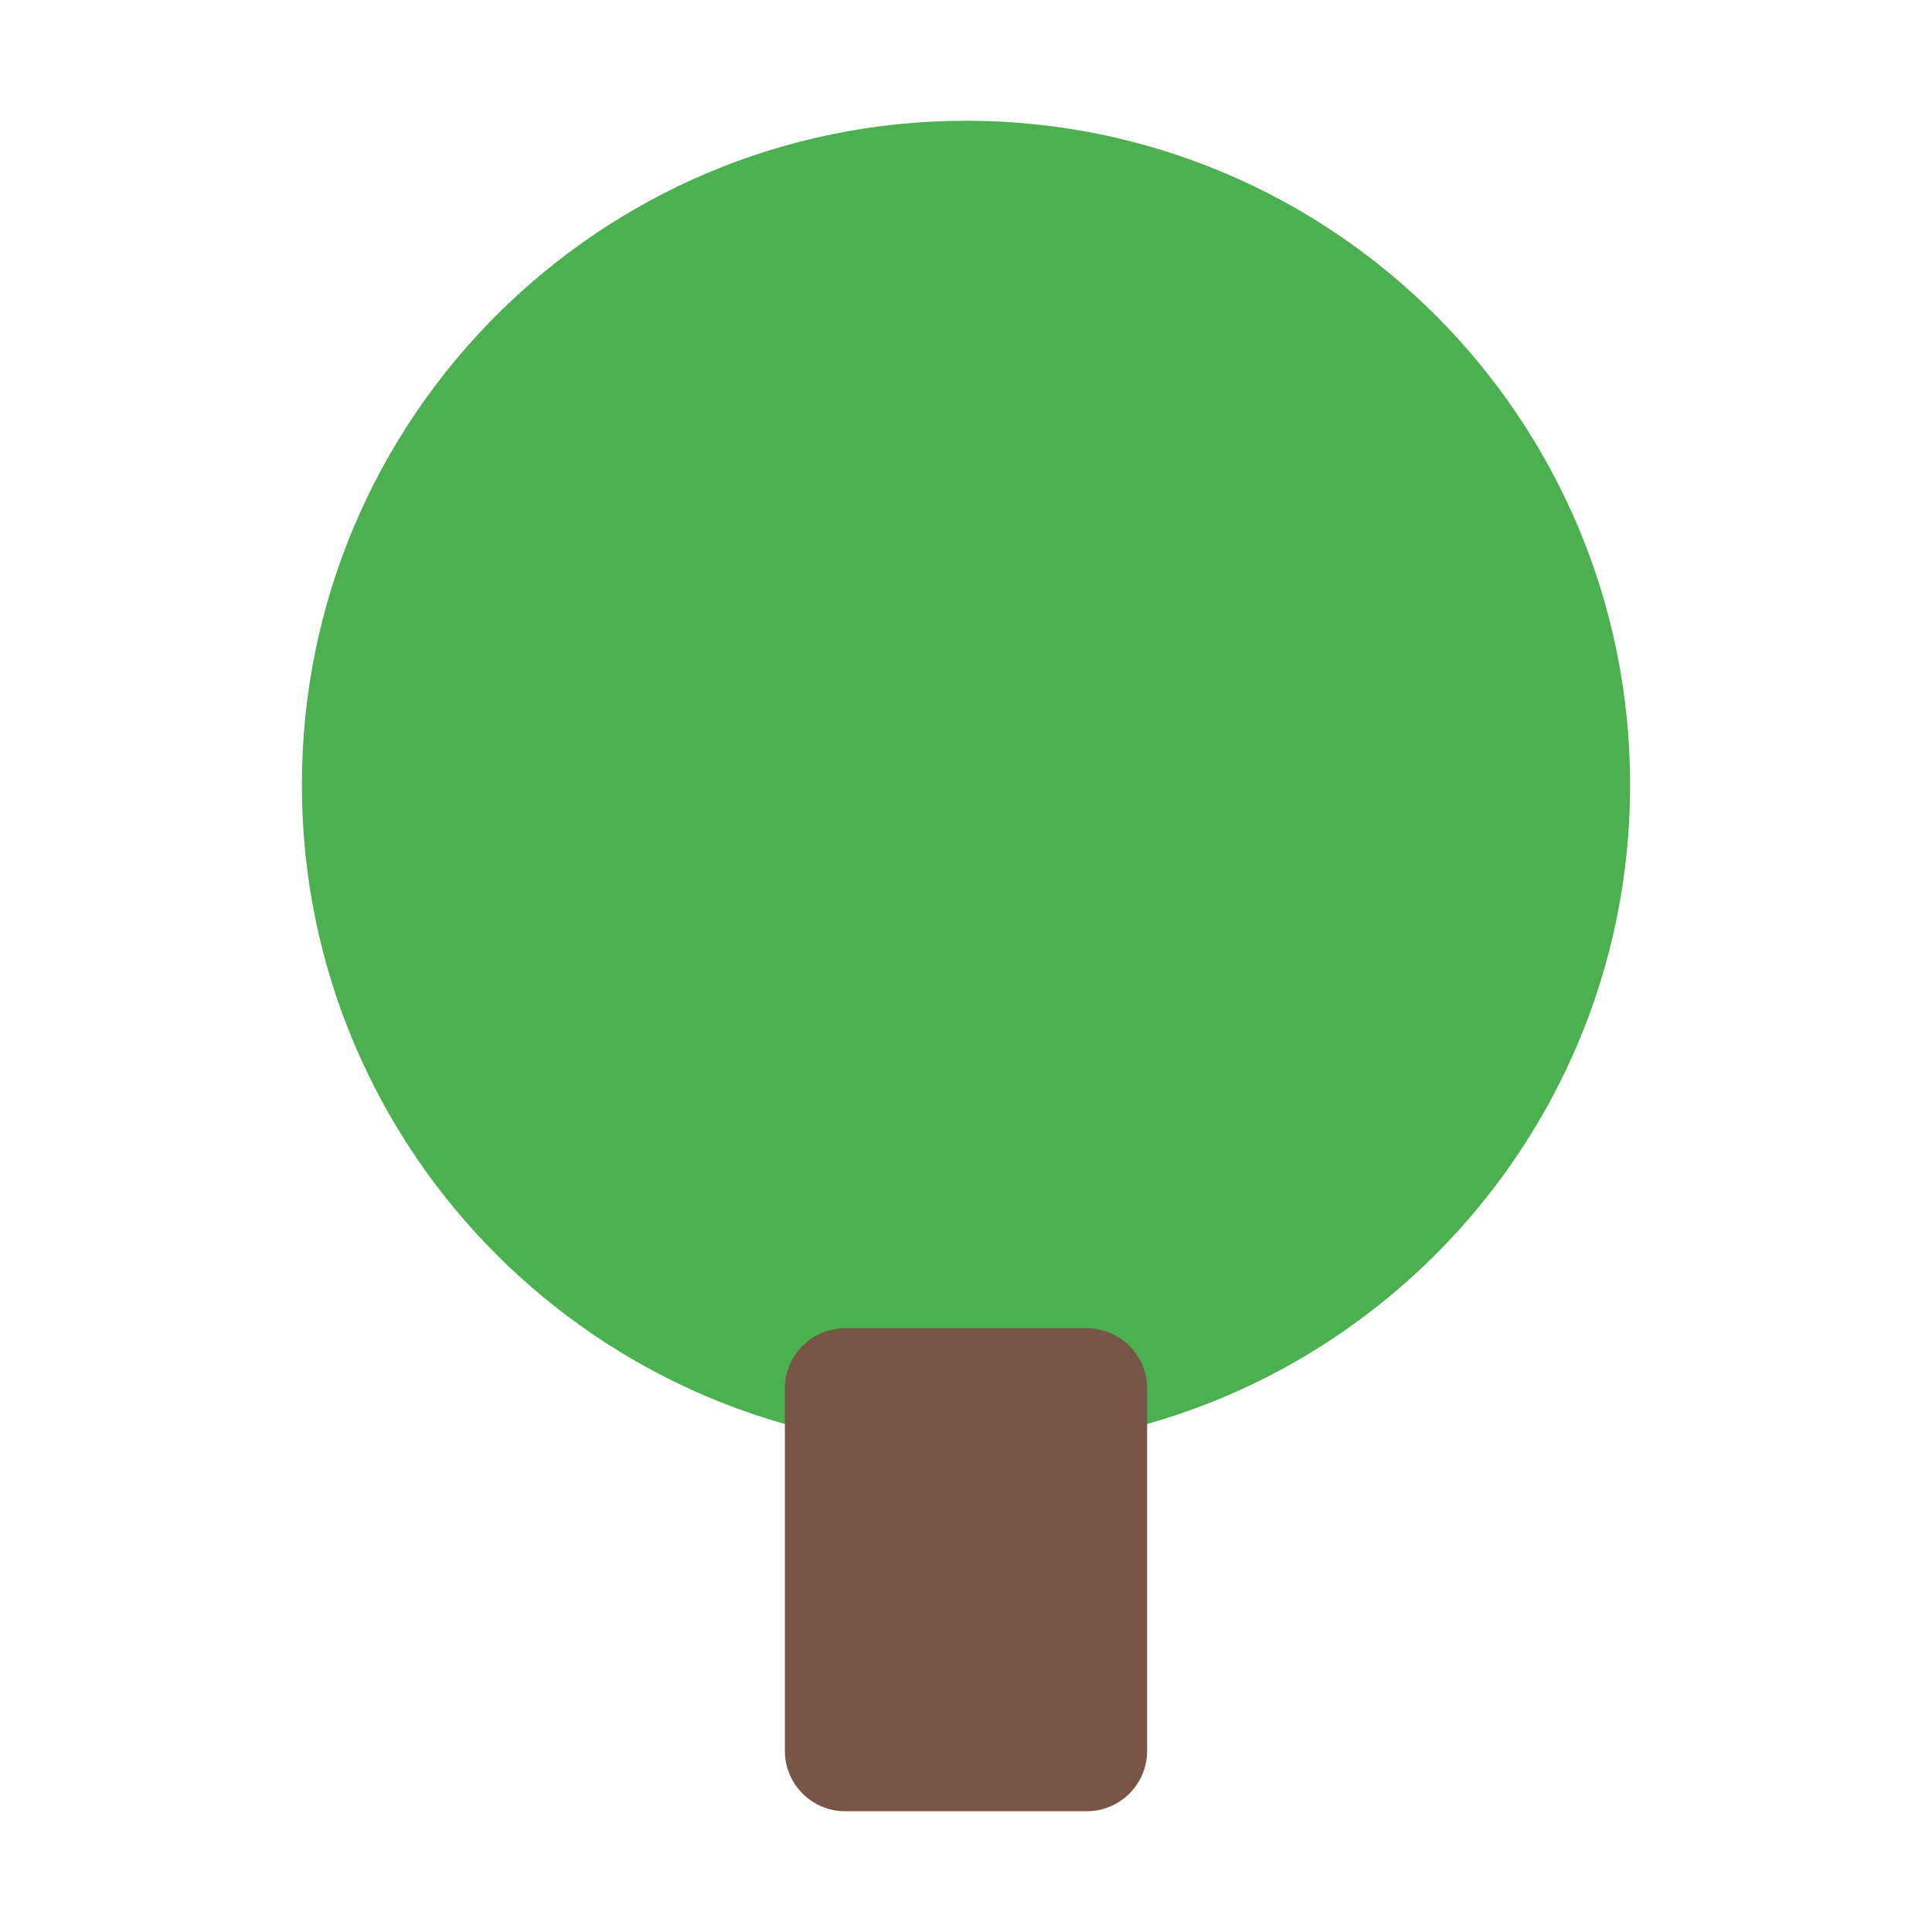
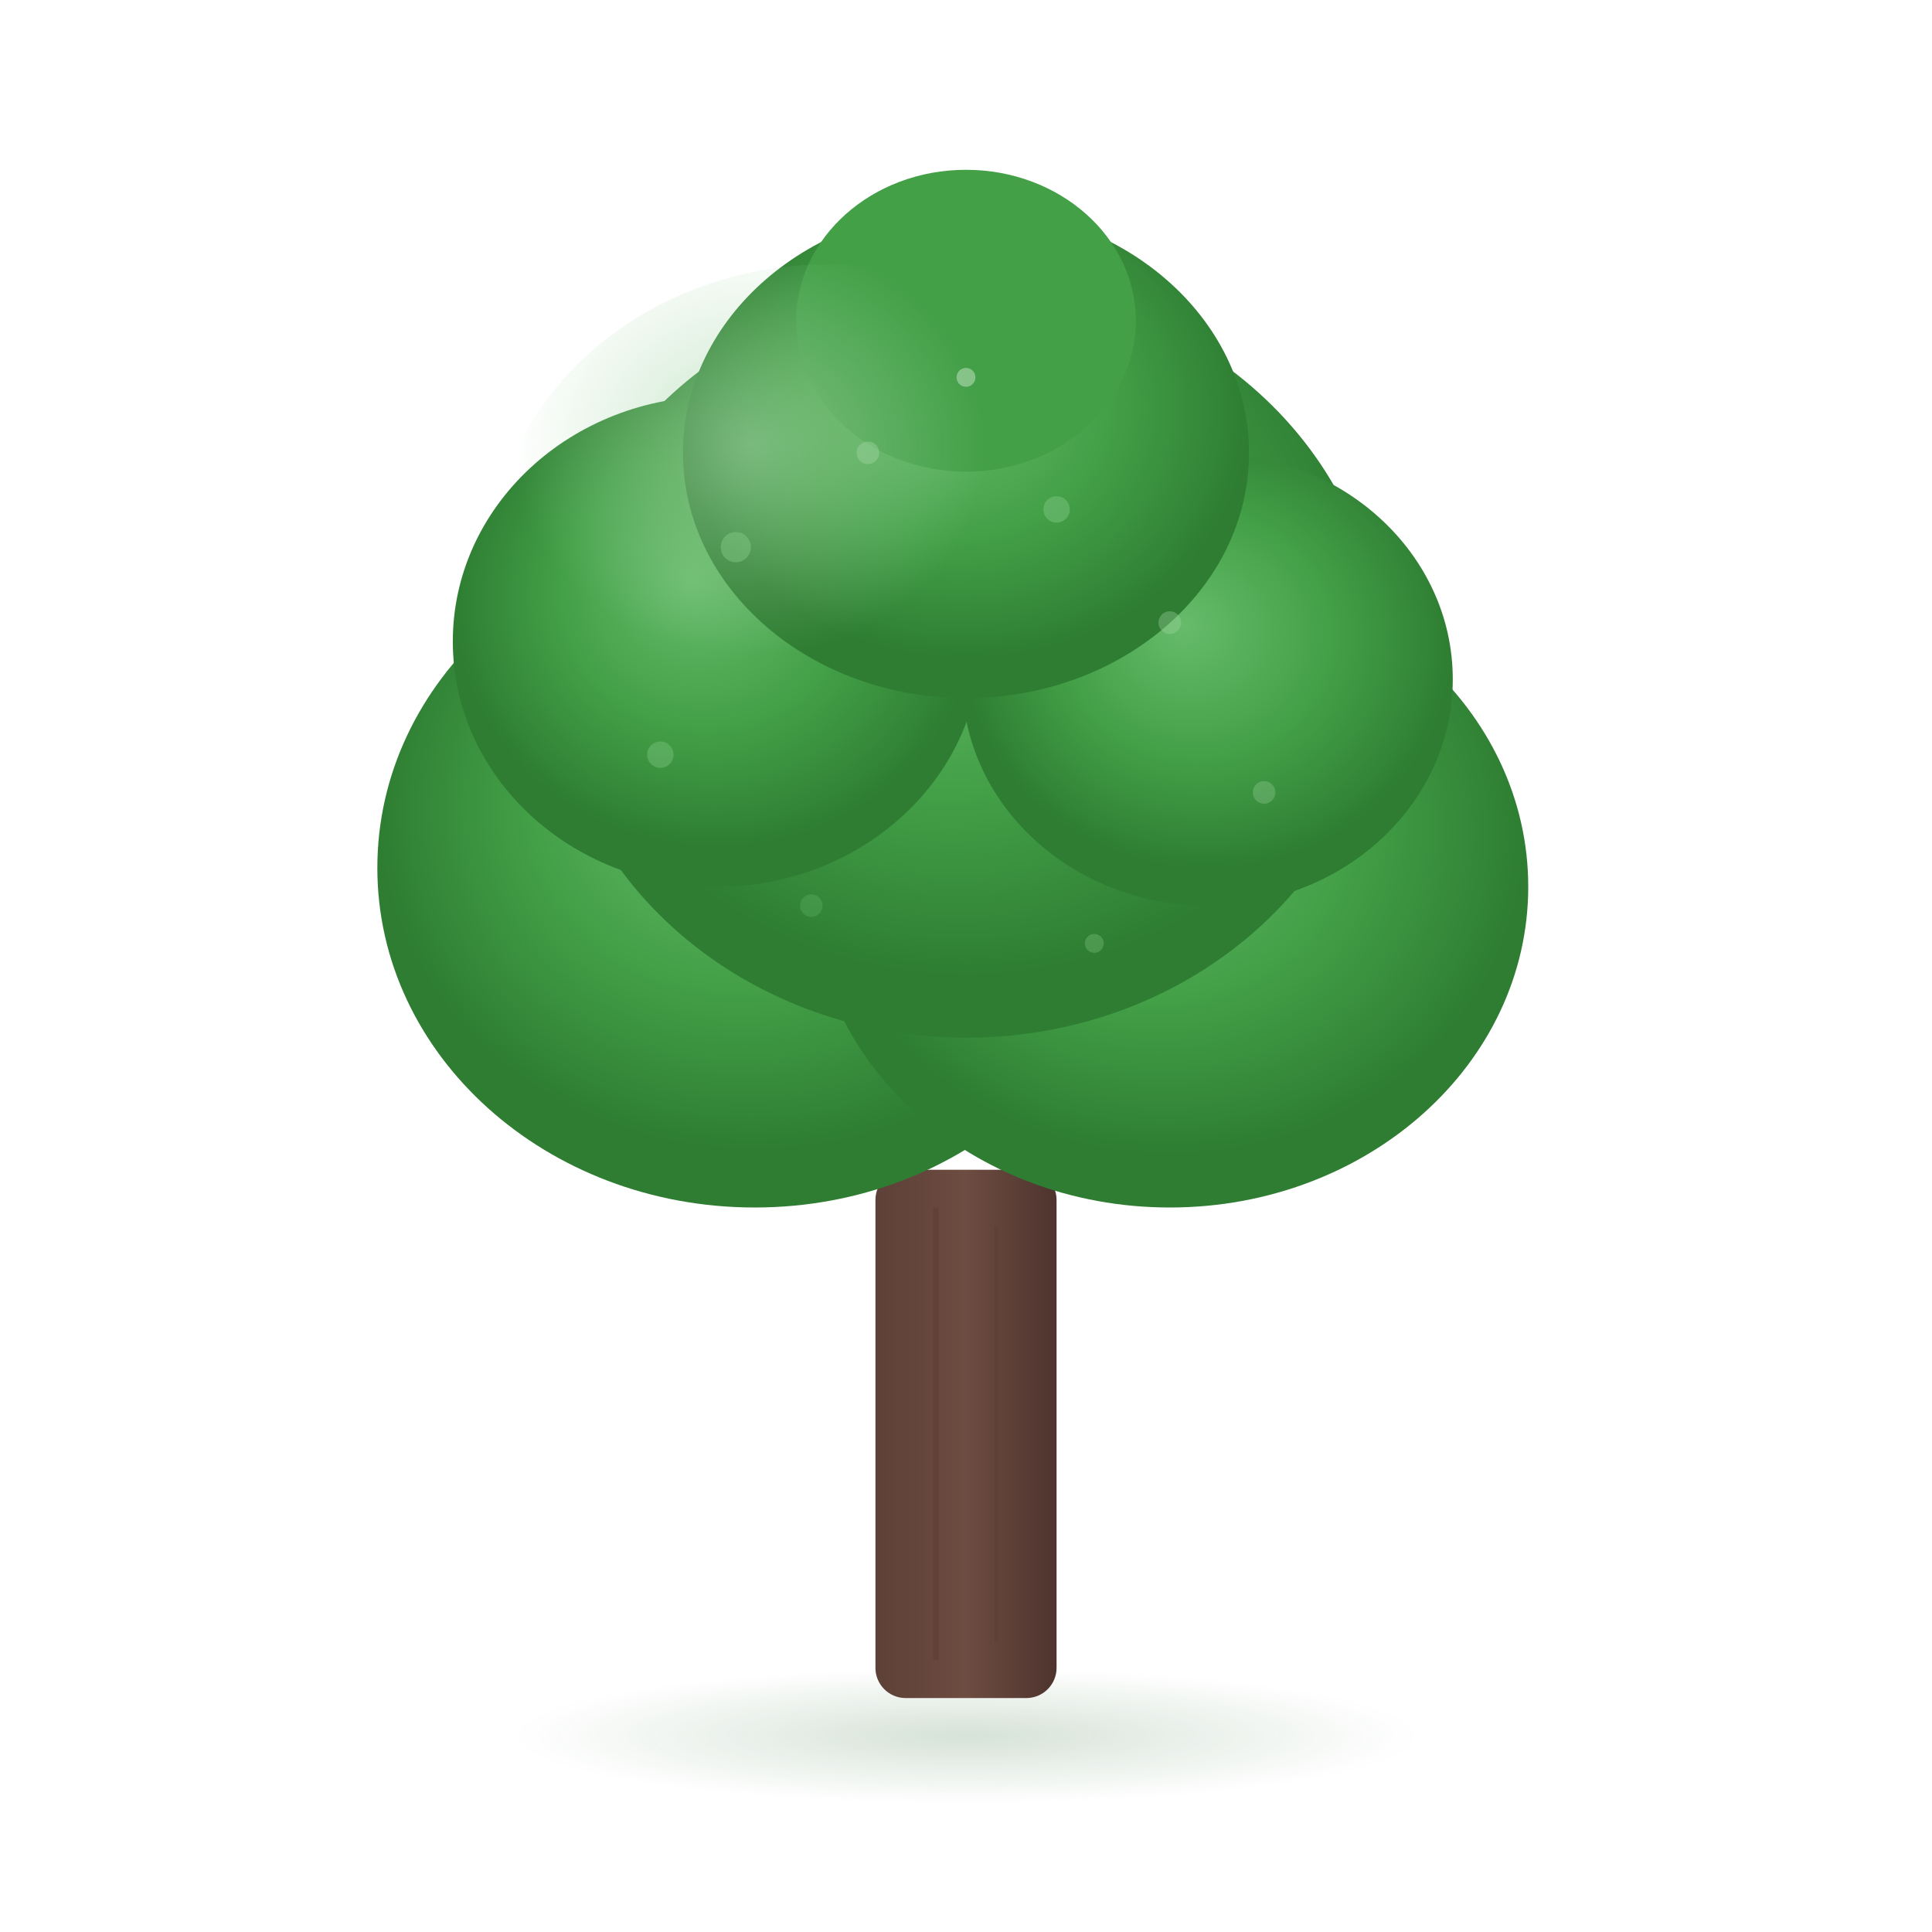
- <svg xmlns="http://www.w3.org/2000/svg" viewBox="0 0 32 32" width="32" height="32">
-   <circle cx="16" cy="13" r="11" fill="#4CAF50" />
-   <rect x="13" y="22" width="6" height="8" rx="1" fill="#795548" />
+ <svg xmlns="http://www.w3.org/2000/svg" viewBox="0 0 512 512" width="512" height="512">
+   <defs>
+     <radialGradient id="canopy" cx="50%" cy="42%" r="50%" fx="45%" fy="38%">
+       <stop offset="0%" stop-color="#66BB6A" />
+       <stop offset="55%" stop-color="#43A047" />
+       <stop offset="100%" stop-color="#2E7D32" />
+     </radialGradient>
+     <radialGradient id="highlight" cx="38%" cy="30%" r="35%">
+       <stop offset="0%" stop-color="#A5D6A7" stop-opacity="0.6" />
+       <stop offset="100%" stop-color="#A5D6A7" stop-opacity="0" />
+     </radialGradient>
+     <linearGradient id="trunk" x1="0" y1="0" x2="1" y2="0">
+       <stop offset="0%" stop-color="#5D4037" />
+       <stop offset="50%" stop-color="#6D4C41" />
+       <stop offset="100%" stop-color="#4E342E" />
+     </linearGradient>
+     <radialGradient id="shadow" cx="50%" cy="50%" r="50%">
+       <stop offset="0%" stop-color="#1B5E20" stop-opacity="0.18" />
+       <stop offset="100%" stop-color="#1B5E20" stop-opacity="0" />
+     </radialGradient>
+   </defs>
+   <ellipse cx="256" cy="460" rx="120" ry="18" fill="url(#shadow)" />
+   <rect x="232" y="310" width="48" height="140" rx="8" fill="url(#trunk)" />
+   <line x1="248" y1="320" x2="248" y2="440" stroke="#4E342E" stroke-width="1.5" opacity="0.3" />
+   <line x1="264" y1="325" x2="264" y2="435" stroke="#4E342E" stroke-width="1" opacity="0.2" />
+   <ellipse cx="200" cy="230" rx="100" ry="90" fill="url(#canopy)" />
+   <ellipse cx="310" cy="235" rx="95" ry="85" fill="url(#canopy)" />
+   <ellipse cx="256" cy="175" rx="110" ry="100" fill="url(#canopy)" />
+   <ellipse cx="190" cy="170" rx="70" ry="65" fill="url(#canopy)" />
+   <ellipse cx="320" cy="180" rx="65" ry="60" fill="url(#canopy)" />
+   <ellipse cx="256" cy="120" rx="75" ry="65" fill="url(#canopy)" />
+   <ellipse cx="256" cy="85" rx="45" ry="40" fill="#43A047" />
+   <ellipse cx="220" cy="150" rx="90" ry="80" fill="url(#highlight)" />
+   <circle cx="195" cy="145" r="4" fill="#81C784" opacity="0.5" />
+   <circle cx="230" cy="120" r="3" fill="#A5D6A7" opacity="0.4" />
+   <circle cx="280" cy="135" r="3.5" fill="#81C784" opacity="0.45" />
+   <circle cx="310" cy="165" r="3" fill="#A5D6A7" opacity="0.35" />
+   <circle cx="175" cy="200" r="3.5" fill="#81C784" opacity="0.4" />
+   <circle cx="335" cy="210" r="3" fill="#A5D6A7" opacity="0.3" />
+   <circle cx="256" cy="100" r="2.5" fill="#C8E6C9" opacity="0.5" />
+   <circle cx="215" cy="240" r="3" fill="#66BB6A" opacity="0.3" />
+   <circle cx="290" cy="250" r="2.5" fill="#81C784" opacity="0.35" />
</svg>
